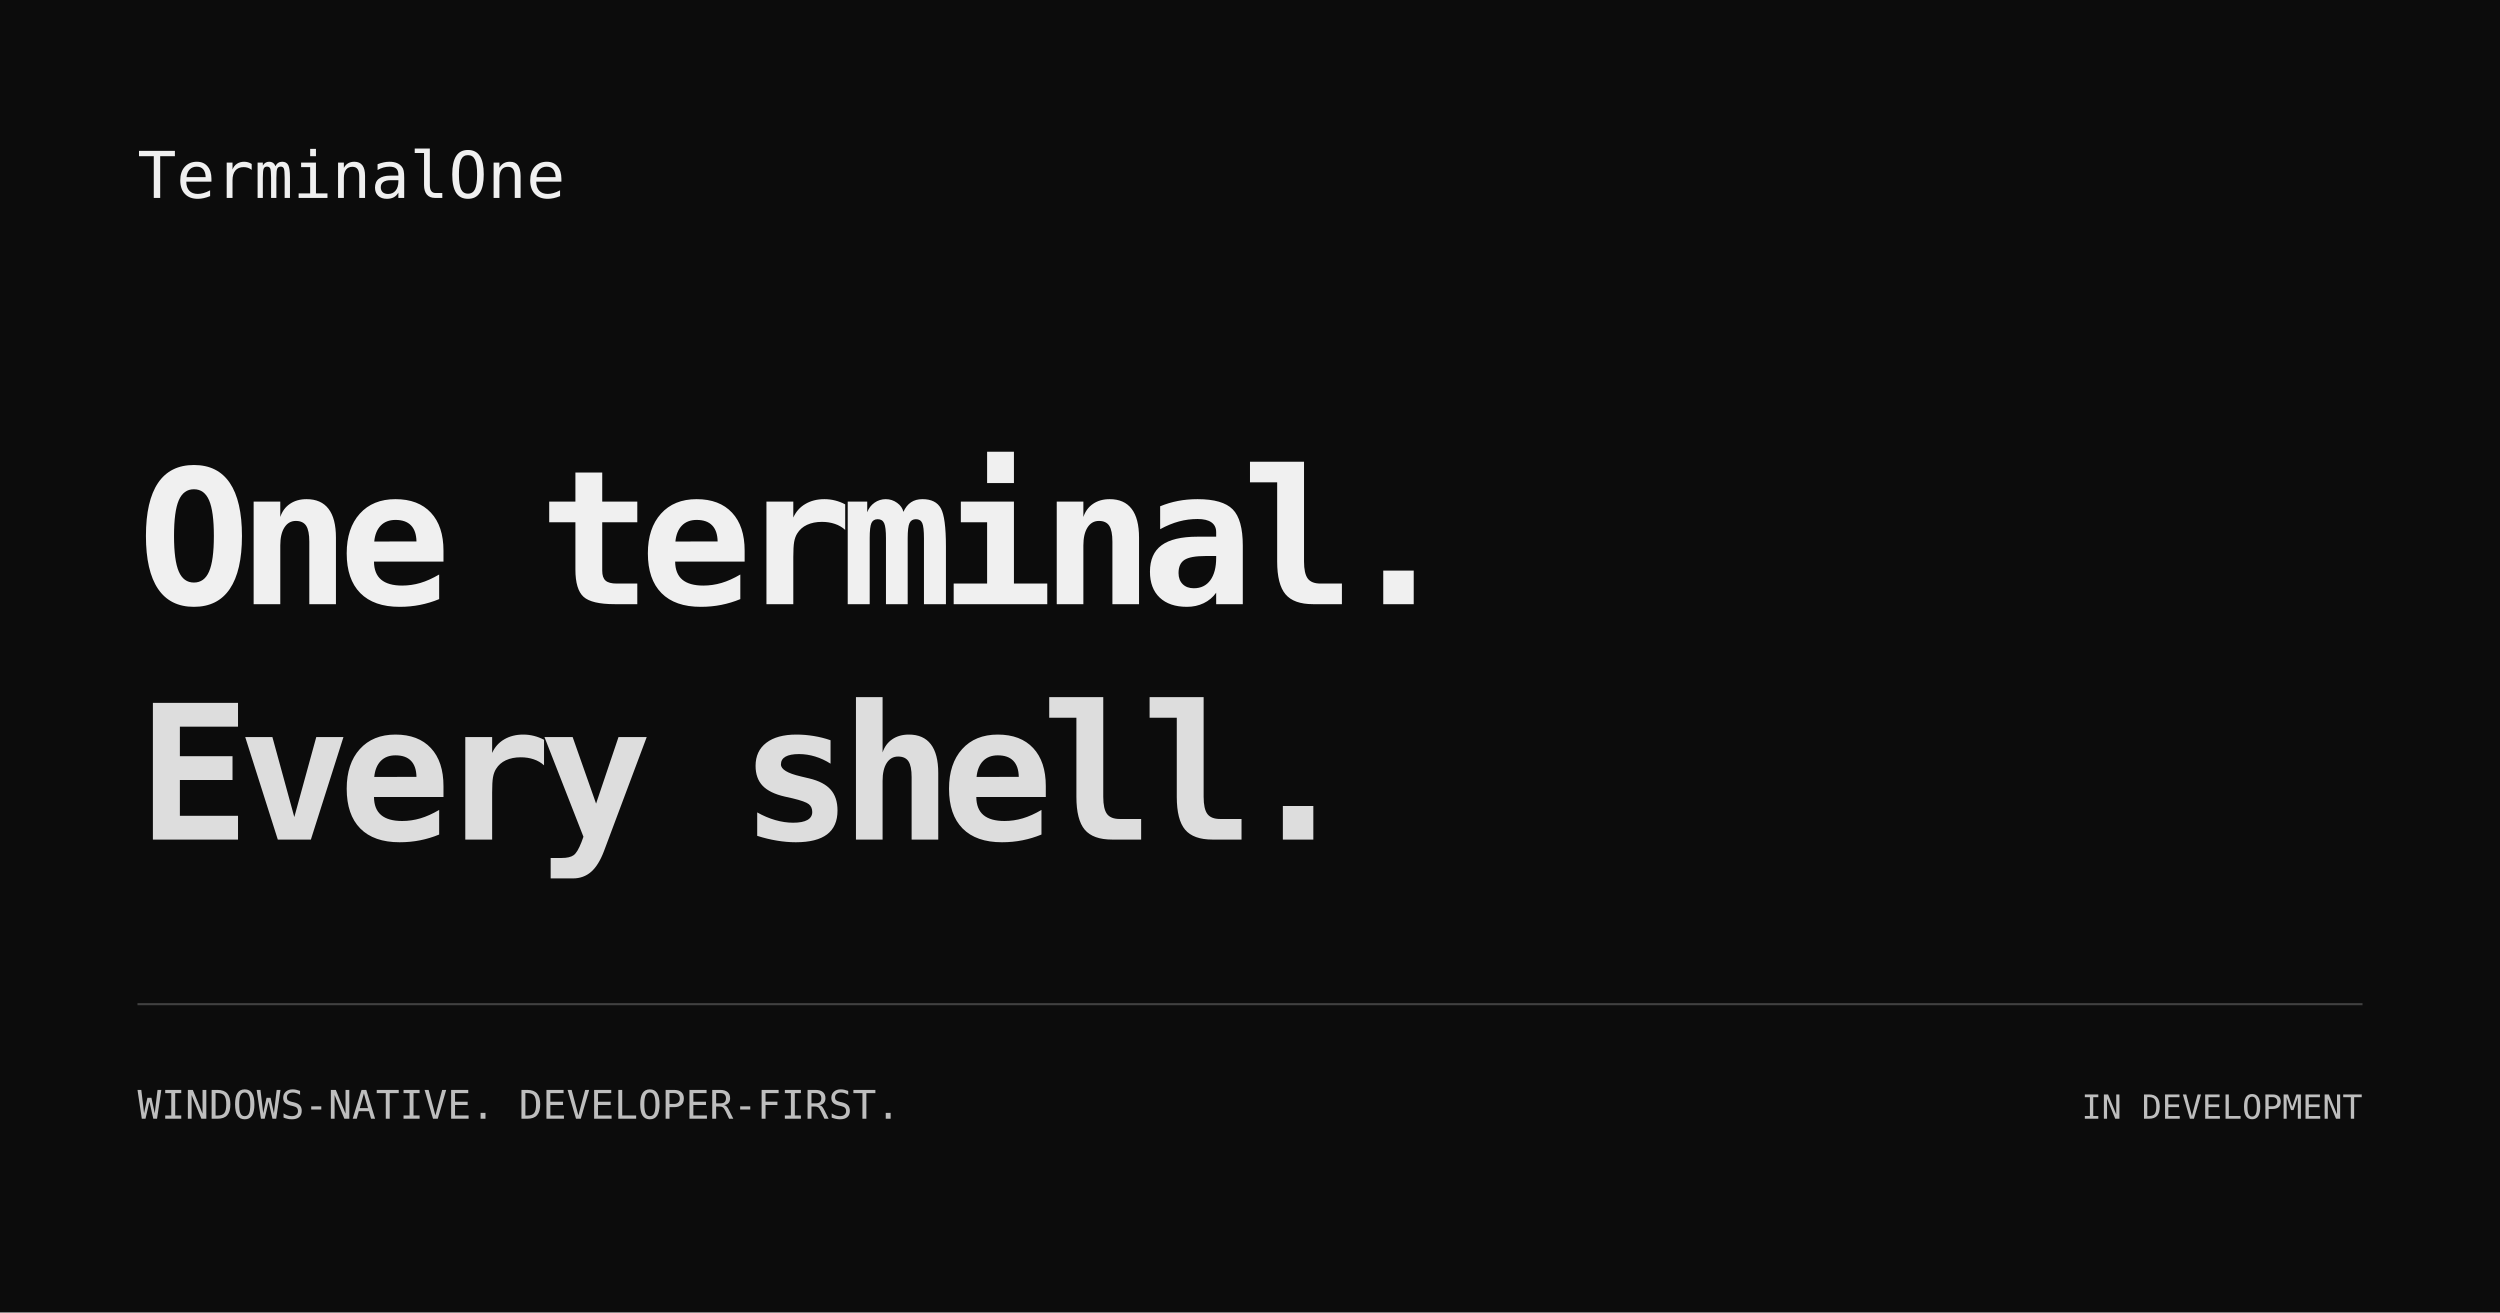
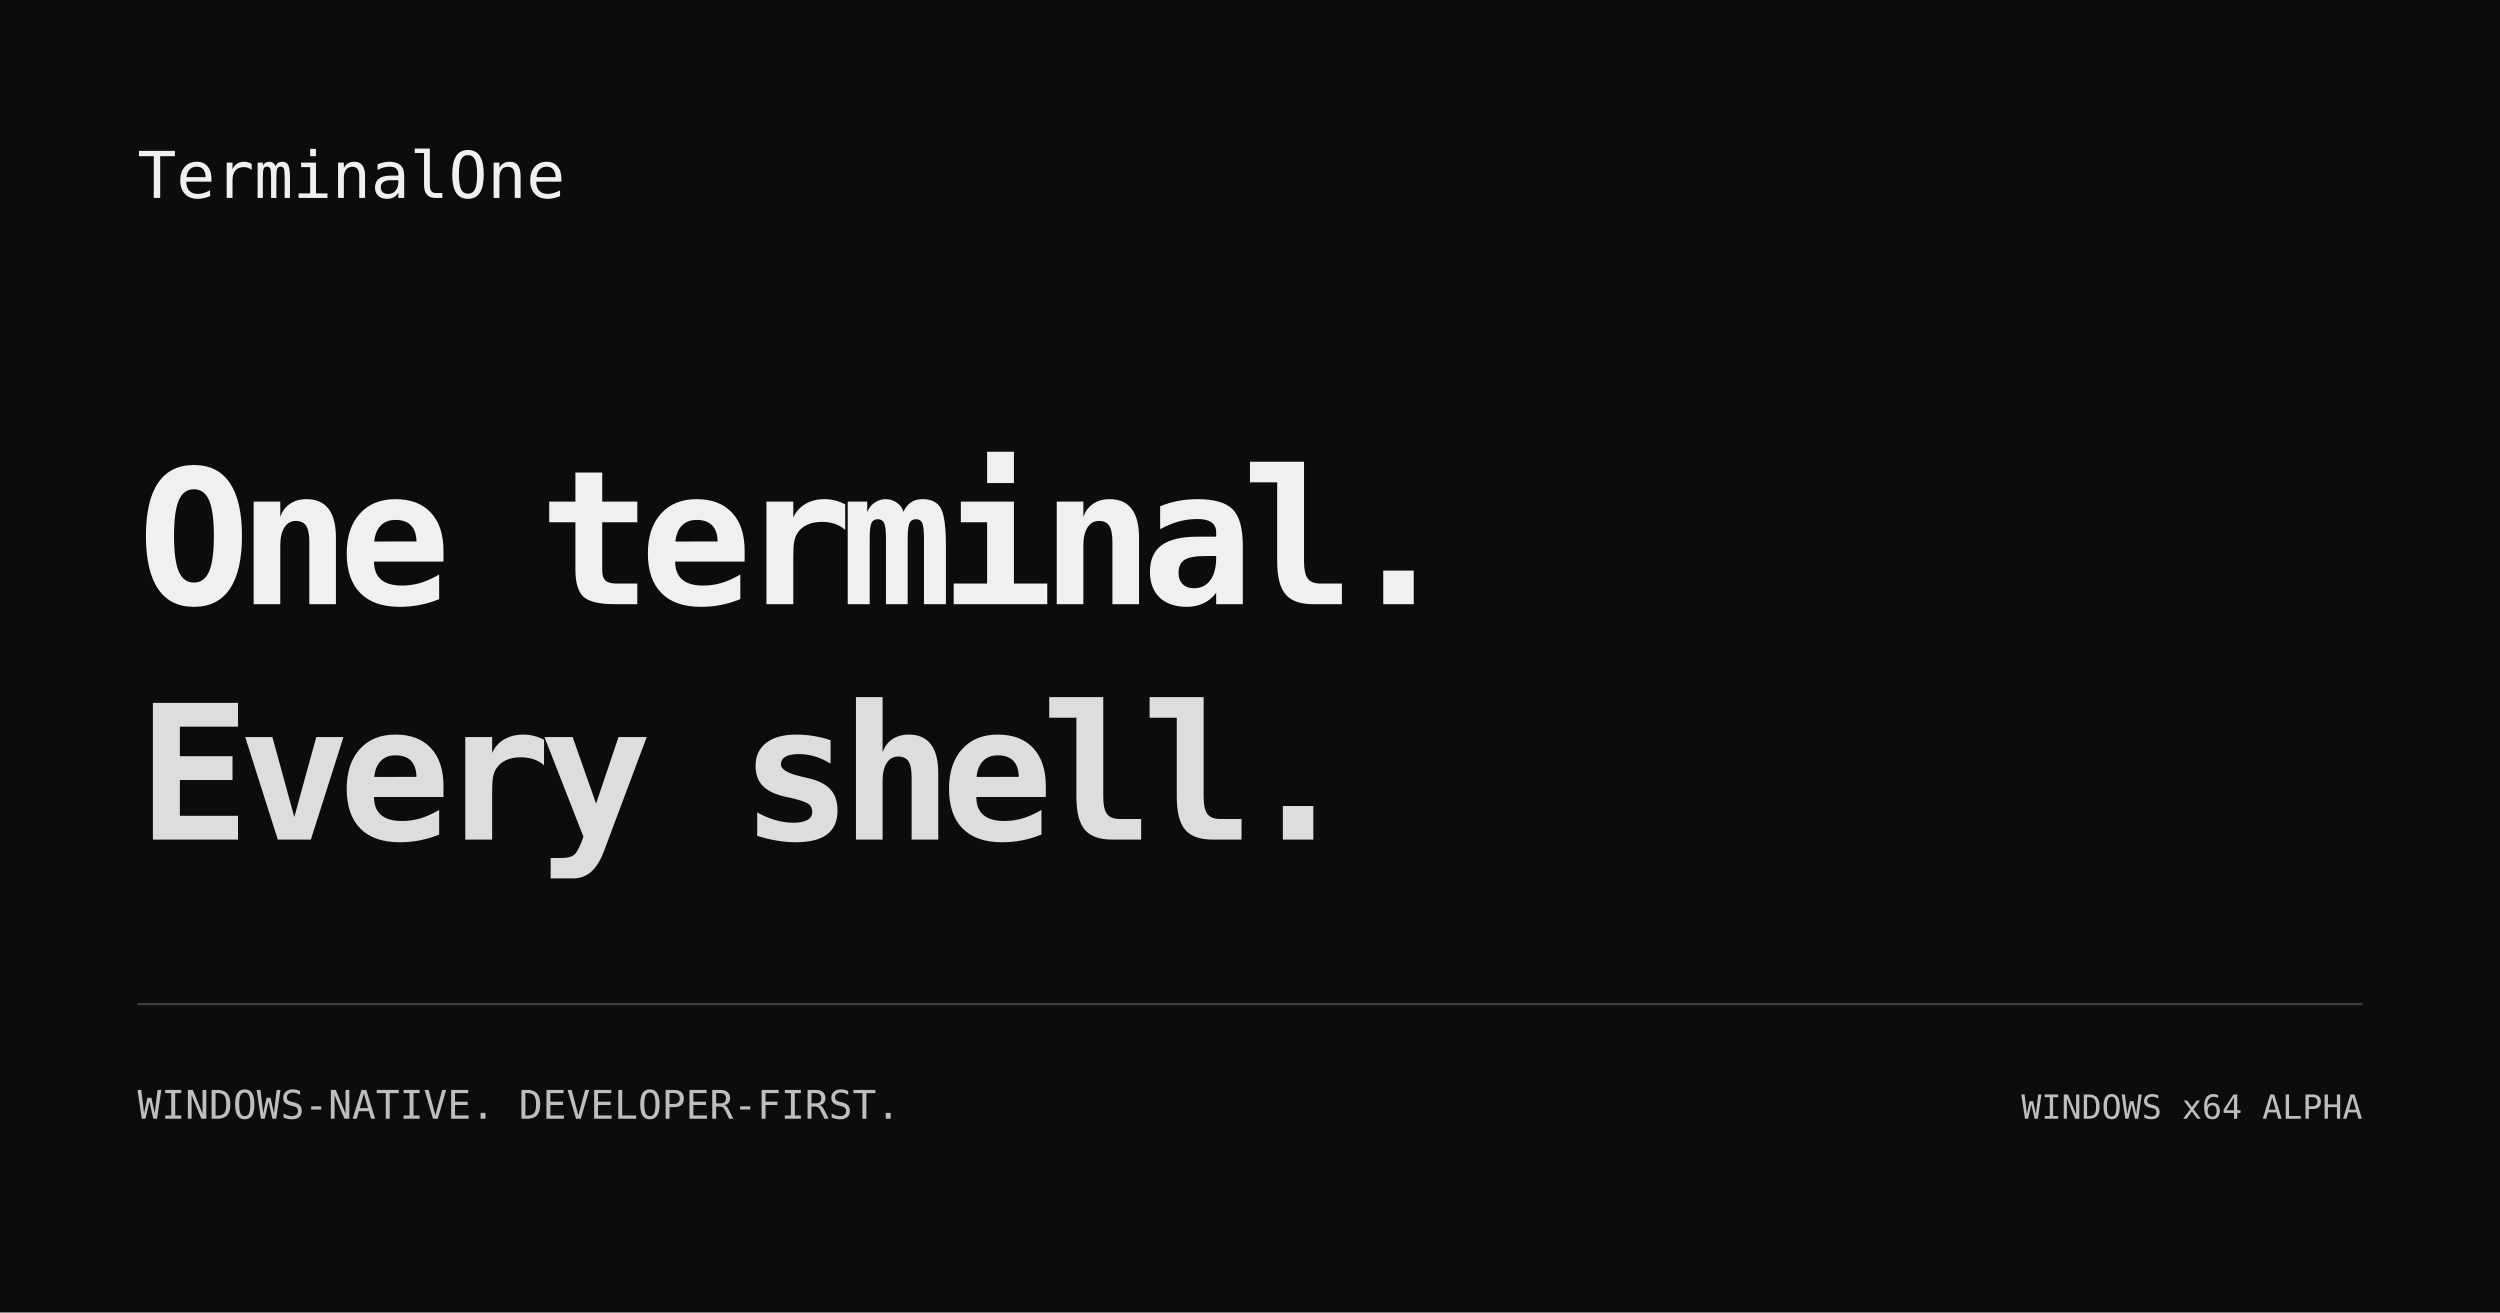
<svg xmlns="http://www.w3.org/2000/svg" width="1200" height="630" viewBox="0 0 1200 630">
  <rect width="1200" height="630" fill="#0c0c0c" />
  <text x="66" y="95" font-family="Consolas,monospace" font-size="31" fill="#f0f0f0">TerminalOne</text>
  <text x="66" y="290" font-family="Consolas,monospace" font-size="90" font-weight="600" letter-spacing="-6" fill="#f0f0f0">One terminal.</text>
  <text x="66" y="403" font-family="Consolas,monospace" font-size="90" font-weight="600" letter-spacing="-6" fill="#dddddd">Every shell.</text>
  <path d="M66 482h1068" stroke="#414141" />
  <text x="66" y="537" font-family="Consolas,monospace" font-size="19" fill="#bebebe">WINDOWS-NATIVE. DEVELOPER-FIRST.</text>
-   <text x="1134" y="537" text-anchor="end" font-family="Consolas,monospace" font-size="16" fill="#bebebe">IN DEVELOPMENT</text>
+   <text x="1134" y="537" text-anchor="end" font-family="Consolas,monospace" font-size="16" fill="#bebebe">WINDOWS x64 ALPHA</text>
</svg>
